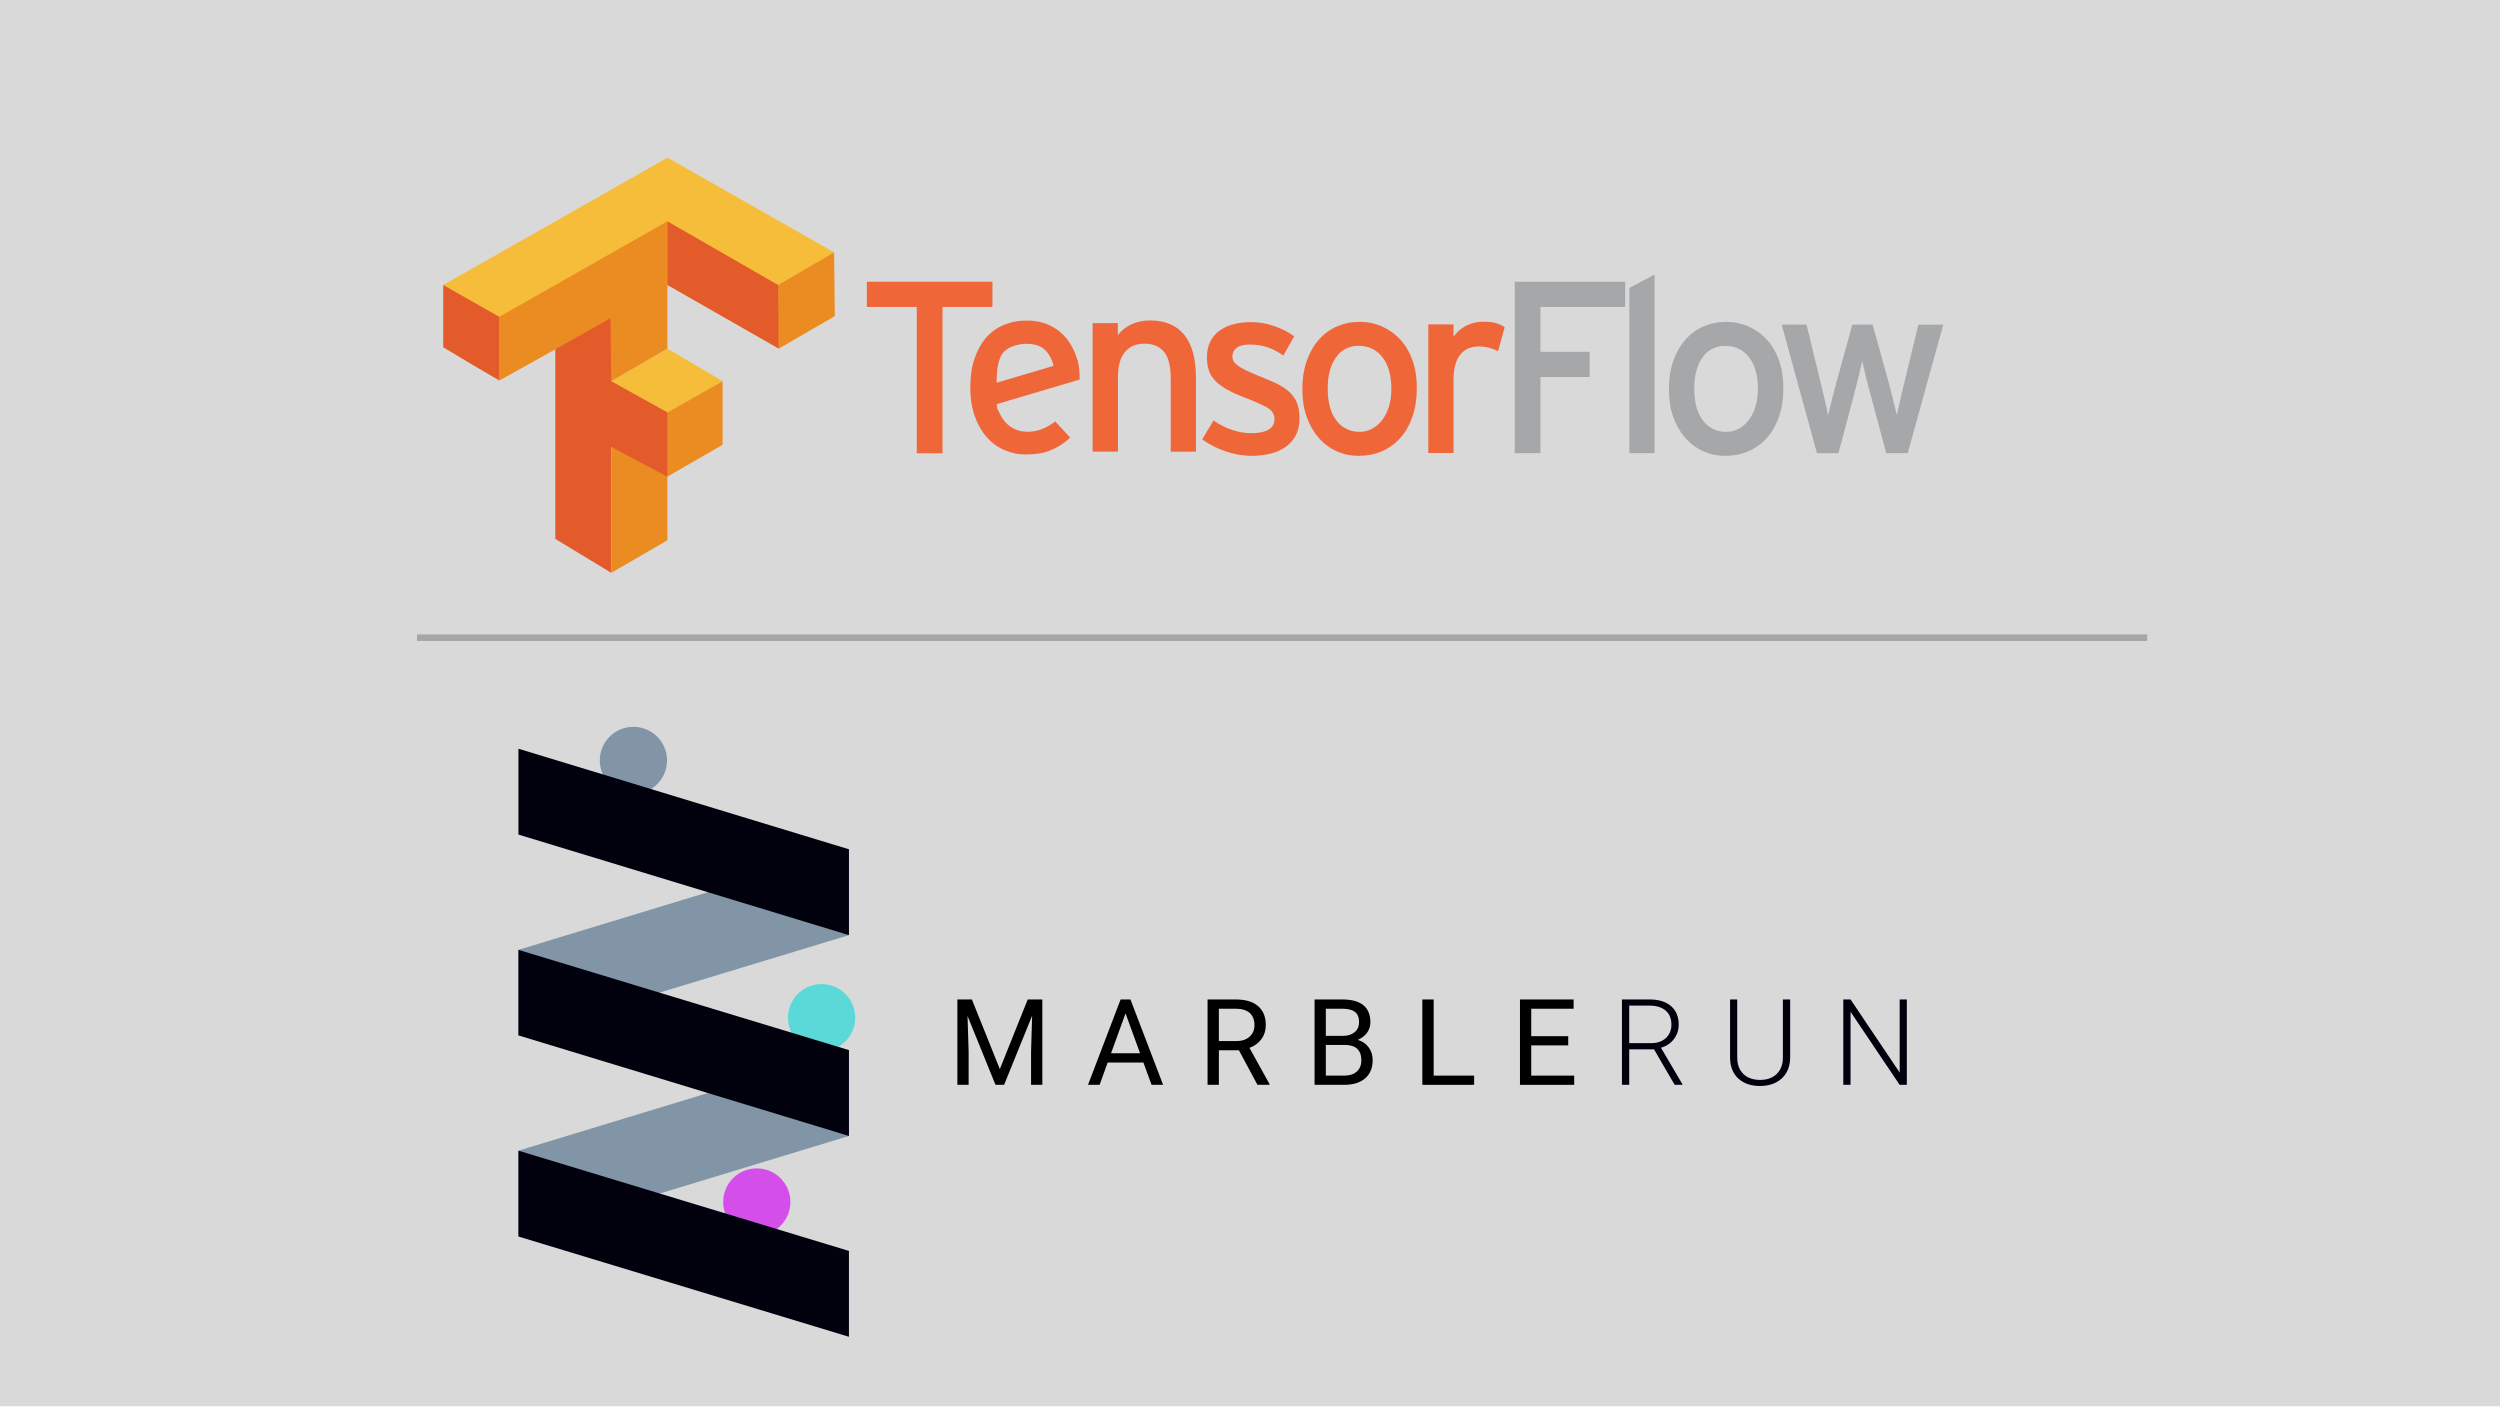
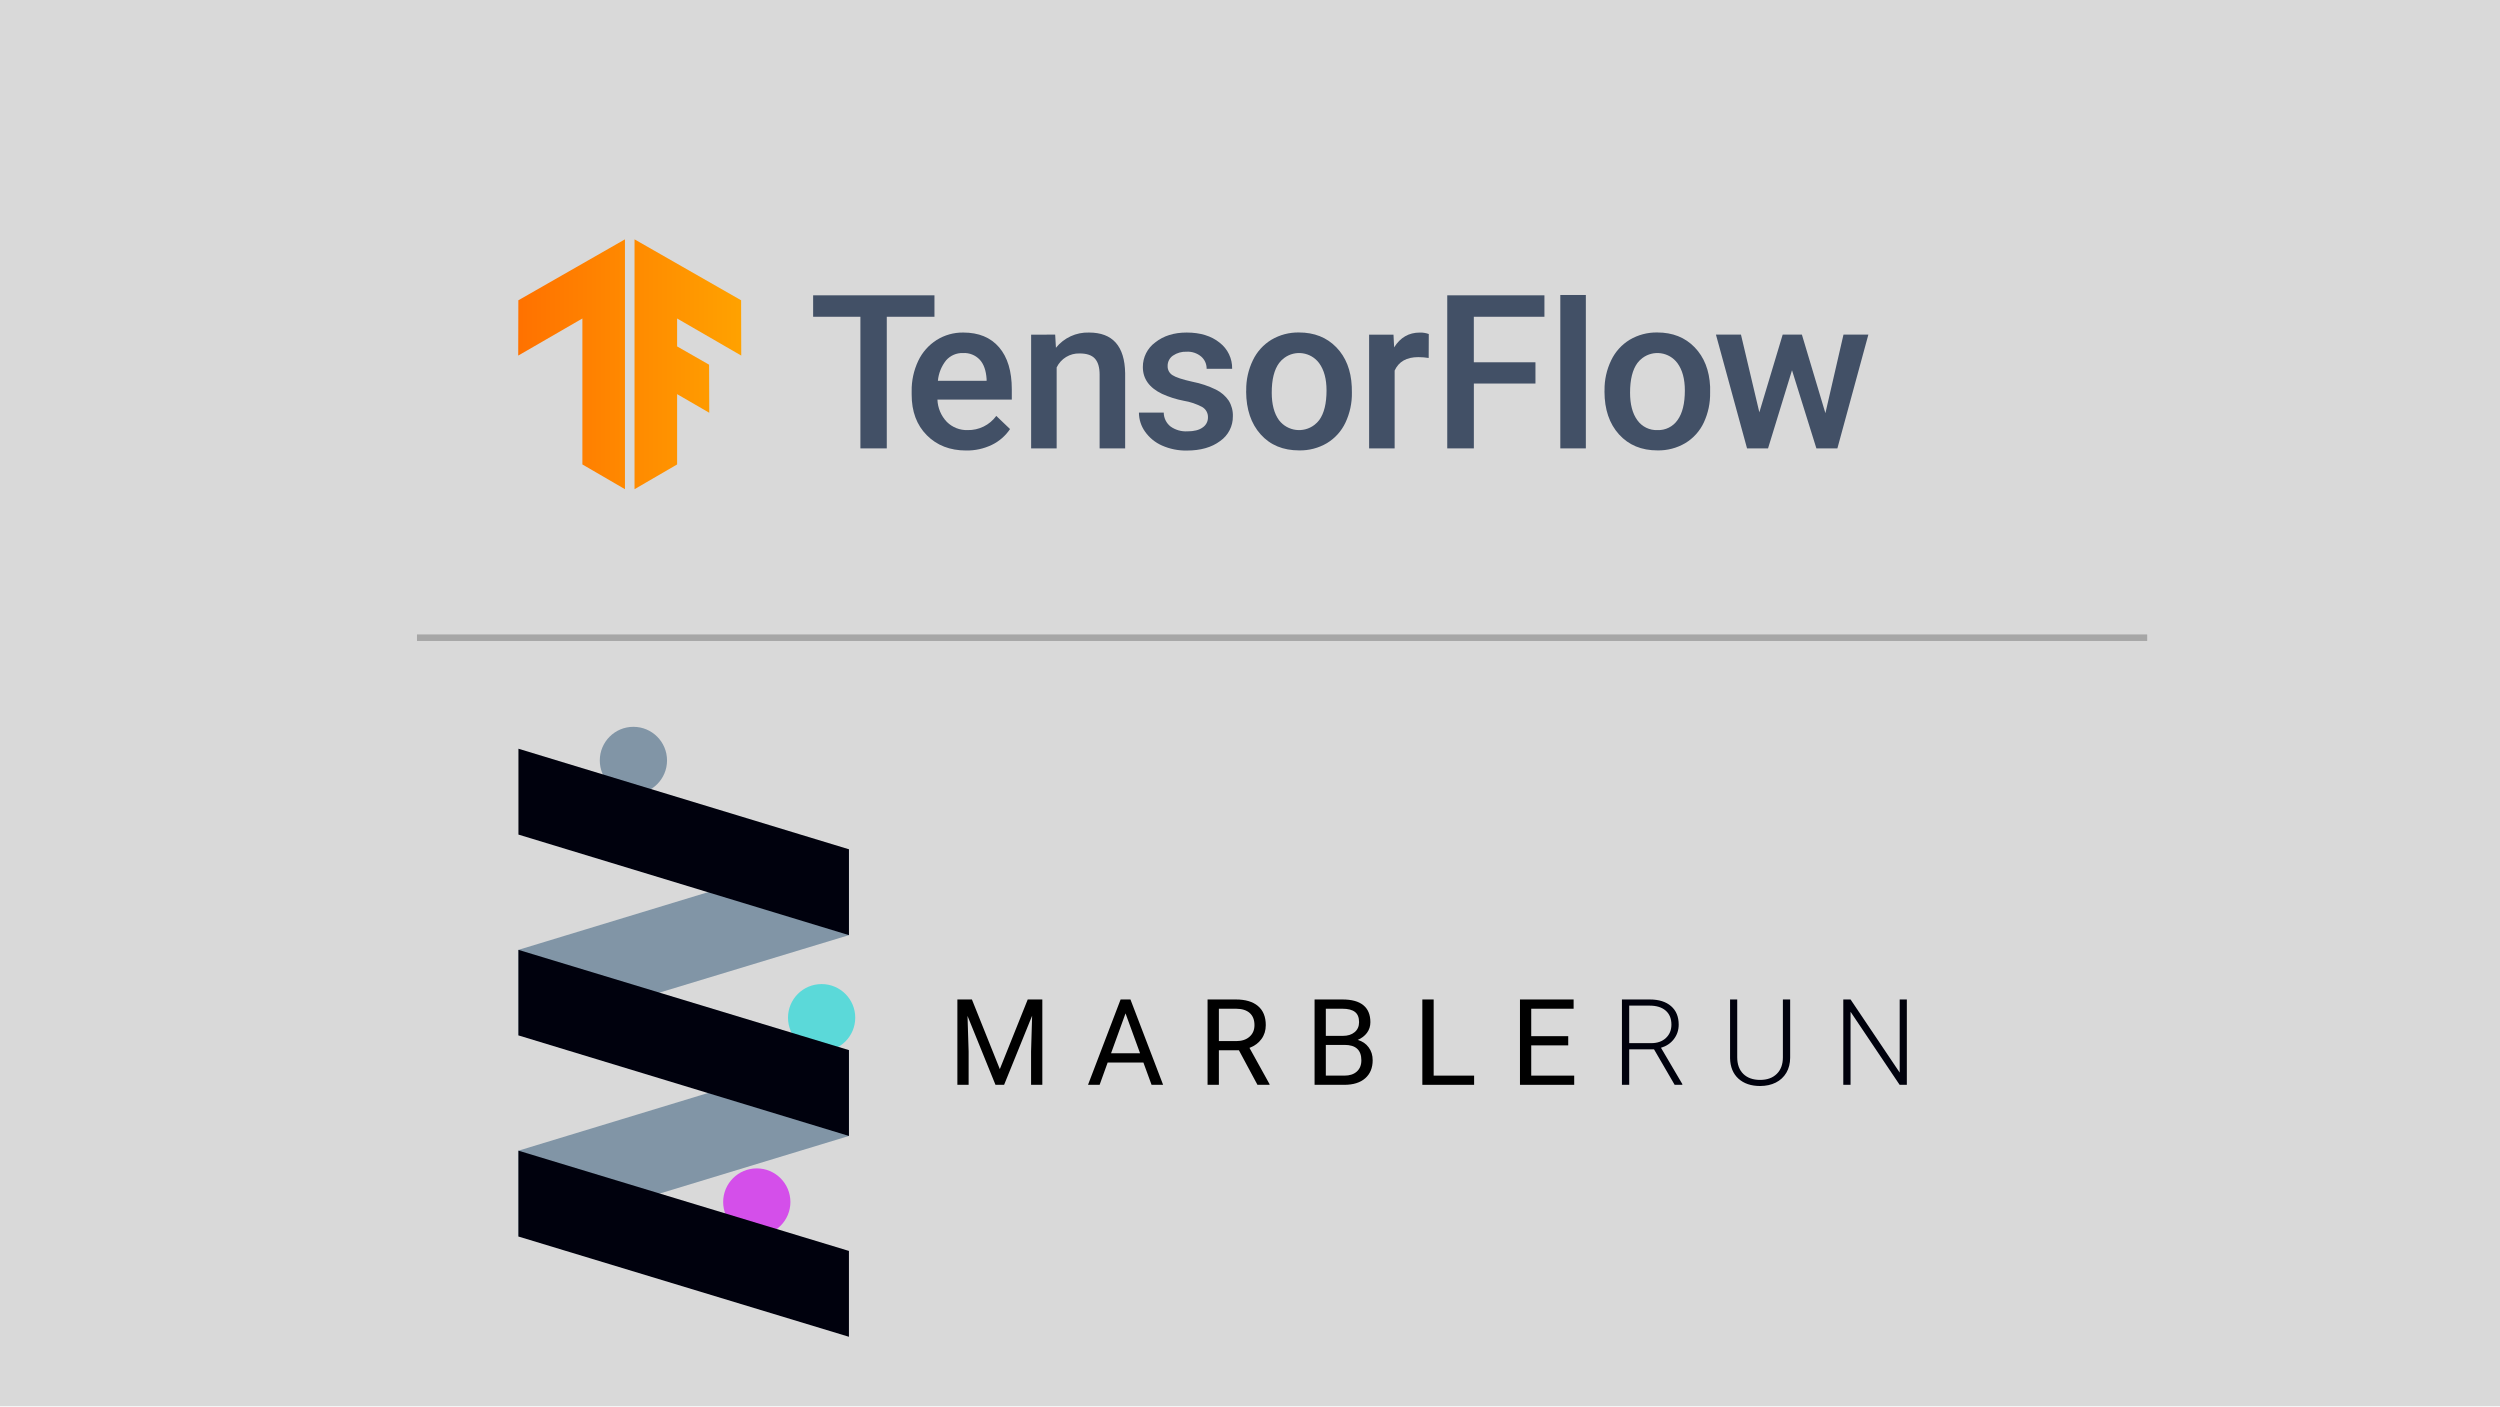
<svg xmlns="http://www.w3.org/2000/svg" width="1280" height="720" overflow="hidden">
  <defs>
    <clipPath id="clip0">
      <rect x="0" y="0" width="1280" height="720" />
    </clipPath>
    <clipPath id="clip1">
      <rect x="228" y="331" width="778" height="389" />
    </clipPath>
    <clipPath id="clip2">
      <rect x="228" y="331" width="778" height="389" />
    </clipPath>
    <clipPath id="clip3">
      <rect x="228" y="331" width="778" height="389" />
    </clipPath>
    <clipPath id="clip4">
-       <rect x="187" y="-25" width="848" height="424" />
+       <rect x="187" y="44" width="848" height="285" />
    </clipPath>
    <clipPath id="clip5">
-       <rect x="187" y="-25" width="849" height="425" />
+       <rect x="187" y="44" width="848" height="286" />
    </clipPath>
    <clipPath id="clip6">
-       <rect x="187" y="-25" width="849" height="425" />
+       <rect x="187" y="44" width="848" height="286" />
    </clipPath>
+     <clipPath id="clip7">
+       <path d="M379.447 153.745 324.88 122.544 324.88 250.468 346.679 237.792 346.679 201.797 363.144 211.338 363.057 186.729 346.679 177.362 346.679 163.063 379.521 182.058 379.447 153.745Z" />
+     </clipPath>
+     <linearGradient x1="73.359" y1="142.051" x2="207.376" y2="142.051" gradientUnits="userSpaceOnUse" spreadMethod="pad" id="fill8">
+       <stop offset="0" stop-color="#FF6F00" />
+       <stop offset="1" stop-color="#FFA800" />
+     </linearGradient>
+     <clipPath id="clip9">
+       <path d="M265.397 153.745 319.977 122.544 319.977 250.468 298.178 237.792 298.178 163.063 265.323 182.058 265.397 153.745Z" />
+     </clipPath>
+     <linearGradient x1="72.456" y1="142.051" x2="206.473" y2="142.051" gradientUnits="userSpaceOnUse" spreadMethod="pad" id="fill10">
+       <stop offset="0" stop-color="#FF6F00" />
+       <stop offset="1" stop-color="#FFA800" />
+     </linearGradient>
  </defs>
  <g clip-path="url(#clip0)">
    <rect x="0" y="0" width="1280" height="720" fill="#D9D9D9" />
    <g clip-path="url(#clip1)">
      <g clip-path="url(#clip2)">
        <g clip-path="url(#clip3)">
          <path d="M341.519 389.344C341.519 398.85 333.812 406.557 324.306 406.557 314.799 406.557 307.092 398.851 307.092 389.344 307.092 379.837 314.799 372.13 324.306 372.13 333.812 372.13 341.519 379.837 341.519 389.344Z" fill="#8195A6" />
          <path d="M437.884 521.057C437.884 530.564 430.177 538.271 420.67 538.271 411.164 538.271 403.457 530.564 403.457 521.057 403.457 511.551 411.164 503.844 420.67 503.844 430.177 503.844 437.884 511.551 437.884 521.057Z" fill="#5BD9D9" />
          <path d="M404.686 615.424C404.686 624.931 396.98 632.638 387.473 632.638 377.966 632.638 370.259 624.931 370.259 615.424 370.259 605.917 377.966 598.211 387.473 598.211 396.98 598.211 404.686 605.917 404.686 615.424Z" fill="#D44FEA" />
          <path d="M434.656 434.837 265.442 486.323 265.442 530.125 434.656 478.792Z" fill="#8195A6" />
          <path d="M434.656 537.656 265.442 589.143 265.442 633.099 434.656 581.612Z" fill="#8195A6" />
          <path d="M265.442 383.35 434.656 434.837 434.656 478.792 265.442 427.306Z" fill="#00010D" />
          <path d="M265.442 486.323 434.656 537.656 434.656 581.612 265.442 530.125Z" fill="#00010D" />
          <path d="M265.442 589.143 434.656 640.476 434.656 684.432 265.442 633.099Z" fill="#00010D" />
          <path d="M497.619 511.727 511.908 547.388 526.196 511.727 533.67 511.727 533.67 555.433 527.907 555.433 527.907 538.412 528.447 520.042 514.099 555.433 509.686 555.433 495.368 520.132 495.938 538.412 495.938 555.433 490.175 555.433 490.175 511.727Z" />
          <path d="M585.427 544.026 567.116 544.026 563.004 555.433 557.06 555.433 573.75 511.727 578.793 511.727 595.513 555.433 589.6 555.433ZM568.857 539.283 583.716 539.283 576.272 518.841Z" />
          <path d="M634.333 537.752 624.066 537.752 624.066 555.433 618.273 555.433 618.273 511.727 632.742 511.727C637.664 511.727 641.447 512.847 644.088 515.089 646.75 517.33 648.081 520.592 648.081 524.874 648.081 527.596 647.34 529.967 645.859 531.989 644.398 534.01 642.357 535.521 639.736 536.521L650.002 555.072 650.002 555.433 643.818 555.433ZM624.066 533.039 632.922 533.039C635.783 533.039 638.055 532.299 639.736 530.818 641.437 529.337 642.287 527.356 642.287 524.874 642.287 522.173 641.477 520.102 639.856 518.661 638.255 517.22 635.933 516.489 632.892 516.469L624.066 516.469Z" />
          <path d="M673.062 555.433 673.062 511.727 687.35 511.727C692.093 511.727 695.655 512.707 698.036 514.668 700.438 516.63 701.639 519.531 701.639 523.374 701.639 525.415 701.058 527.226 699.898 528.807 698.737 530.368 697.156 531.578 695.155 532.439 697.516 533.099 699.377 534.36 700.738 536.221 702.119 538.062 702.809 540.264 702.809 542.825 702.809 546.747 701.539 549.829 698.997 552.071 696.456 554.312 692.863 555.433 688.221 555.433ZM678.825 534.99 678.825 550.72 688.341 550.72C691.022 550.72 693.134 550.029 694.674 548.649 696.235 547.248 697.016 545.327 697.016 542.885 697.016 537.622 694.154 534.99 688.431 534.99ZM678.825 530.368 687.53 530.368C690.052 530.368 692.063 529.737 693.564 528.477 695.085 527.216 695.845 525.505 695.845 523.344 695.845 520.942 695.145 519.201 693.744 518.12 692.343 517.02 690.212 516.469 687.35 516.469L678.825 516.469Z" />
          <path d="M734.034 550.72 754.746 550.72 754.746 555.433 728.24 555.433 728.24 511.727 734.034 511.727Z" />
          <path d="M802.931 535.231 783.99 535.231 783.99 550.72 805.993 550.72 805.993 555.433 778.226 555.433 778.226 511.727 805.693 511.727 805.693 516.469 783.99 516.469 783.99 530.518 802.931 530.518Z" />
          <path d="M846.853 537.242 834.156 537.242 834.156 555.433 830.433 555.433 830.433 511.727 844.632 511.727C849.295 511.727 852.937 512.857 855.558 515.119 858.18 517.38 859.491 520.542 859.491 524.604 859.491 527.406 858.67 529.877 857.029 532.019 855.388 534.16 853.187 535.641 850.425 536.461L861.352 555.042 861.352 555.433 857.42 555.433ZM834.156 534.09 845.472 534.09C848.574 534.09 851.066 533.209 852.947 531.448 854.828 529.687 855.769 527.406 855.769 524.604 855.769 521.522 854.788 519.131 852.827 517.43 850.866 515.729 848.114 514.878 844.572 514.878L834.156 514.878Z" fill="#00010D" />
          <path d="M916.561 511.727 916.561 541.564C916.541 544.506 915.891 547.068 914.61 549.249 913.329 551.43 911.518 553.111 909.176 554.292 906.855 555.453 904.183 556.033 901.162 556.033 896.559 556.033 892.867 554.782 890.085 552.281 887.323 549.759 885.893 546.277 885.792 541.835L885.792 511.727 889.455 511.727 889.455 541.294C889.455 544.976 890.505 547.838 892.606 549.879 894.708 551.901 897.559 552.911 901.162 552.911 904.764 552.911 907.605 551.891 909.687 549.849 911.788 547.808 912.839 544.966 912.839 541.324L912.839 511.727Z" fill="#00010D" />
          <path d="M976.302 555.433 972.61 555.433 947.485 518.03 947.485 555.433 943.763 555.433 943.763 511.727 947.485 511.727 972.64 549.159 972.64 511.727 976.302 511.727Z" fill="#00010D" />
        </g>
      </g>
    </g>
    <g clip-path="url(#clip4)">
      <g clip-path="url(#clip5)">
        <g clip-path="url(#clip6)">
-           <path d="M313.013 195.148 341.703 178.499 369.97 195.148 341.703 211.444 313.013 195.501ZM226.927 145.907 341.76 80.717 427.125 129.251 398.859 178.492 341.831 145.9 255.759 194.787Z" fill="#F6BD3A" />
-           <path d="M313.013 260.324 313.013 227.732 341.279 211.437 369.97 195.141 369.97 227.732 341.703 244.028 341.703 276.619 313.013 293.269ZM313.013 195.148 284.322 178.852 255.631 194.795 255.631 162.196 341.703 113.309 341.703 178.492ZM398.378 162.203 398.378 145.907 427.069 129.258 427.422 161.85 398.731 178.499Z" fill="#EB8C23" />
-           <path d="M284.308 275.913 284.308 178.852 312.575 162.91 312.928 195.148 341.619 211.09 341.619 244.035 312.928 228.799 312.928 293.269ZM241.102 186.293 226.927 177.792 226.927 145.921 255.617 162.217 255.617 194.809 241.102 186.293ZM341.703 145.907 341.703 113.316 398.378 145.907 398.731 178.499 341.703 145.907Z" fill="#E35A2B" />
-           <path d="M482.563 157.165 482.563 232.071 469.398 232.071 469.398 157.165 443.817 157.165 443.817 144.247 508.123 144.247 508.123 157.157ZM551.711 184.371C552.516 187.629 552.875 190.981 552.778 194.335L510.3 206.928C510.632 210.108 510.54 208.815 511.537 211.076 512.533 213.337 513.798 215.189 515.296 216.729 516.794 218.27 518.476 219.273 520.243 219.98 522.009 220.687 524.038 221.054 526.009 221.04 528.836 221.04 531.295 220.581 533.592 219.662 535.995 218.681 538.252 217.374 540.298 215.775L547.944 224.043C545.116 226.773 541.798 228.943 538.164 230.439 534.56 231.944 530.263 232.7 525.253 232.7 521.481 232.715 517.746 231.948 514.286 230.446 510.752 228.941 507.784 226.729 505.198 223.803 502.611 220.878 500.562 217.288 499.05 213.019 497.538 208.751 496.789 203.833 496.789 198.476 496.789 192.879 497.495 187.876 498.923 183.686 500.35 179.495 502.315 175.912 504.816 172.966 507.298 170.102 510.408 167.85 513.904 166.387 517.619 164.851 521.608 164.084 525.628 164.132 530.306 164.132 534.39 165.009 537.853 166.768 541.316 168.528 544.213 170.909 546.503 173.835 548.884 177.003 550.629 180.603 551.64 184.435ZM539.365 187.339C539.196 185.078 537.641 182.393 536.355 180.605 535.143 179.008 533.518 177.771 531.655 177.029 529.733 176.266 527.119 175.948 524.822 176.04 520.582 176.23 515.635 177.721 513.289 180.986 510.943 184.251 510.201 189.911 510.293 195.946ZM599.411 231.251 599.411 194.01C599.411 187.325 598.209 182.703 595.835 179.969 593.461 177.234 590.132 175.955 585.942 175.955 581.596 175.955 578.253 177.418 575.907 180.336 573.561 183.255 572.395 187.403 572.395 192.745L572.395 231.23 559.413 231.23 559.413 165.44 572.324 165.44 572.324 171.708C573.999 169.284 576.317 167.468 579.285 166.069 582.253 164.669 585.447 164.062 588.874 164.062 596.563 164.062 602.393 166.535 606.364 171.46 610.336 176.386 612.321 183.756 612.321 193.523L612.321 231.259 599.411 231.259ZM665.357 213.952C665.357 217.627 664.664 220.701 663.286 223.167 661.974 225.563 660.103 227.607 657.831 229.124 655.569 230.63 652.884 231.718 650.057 232.375 646.99 233.055 643.857 233.391 640.715 233.379 636.193 233.379 631.712 232.587 627.239 230.997 623.063 229.561 619.115 227.534 615.516 224.976L621.339 215.267C624.276 217.361 627.508 219.009 630.928 220.157 634.228 221.245 637.429 221.782 640.517 221.782 648.538 221.782 652.552 219.358 652.552 214.503 652.552 211.995 651.195 209.981 648.482 208.497 645.768 207.013 642.023 205.317 637.26 203.55 634.178 202.412 631.184 201.052 628.299 199.48 625.84 198.095 623.826 196.618 622.278 195.028 620.786 193.523 619.651 191.702 618.957 189.699 618.286 187.735 617.954 185.459 617.954 182.866 617.954 179.94 618.498 177.354 619.579 175.093 620.643 172.864 622.234 170.929 624.215 169.453 626.222 167.948 628.596 166.818 631.281 166.061 633.967 165.305 637.048 164.931 640.305 164.931 644.545 164.931 648.517 165.602 652.404 166.938 656.29 168.273 659.696 170.033 662.622 172.202L657.075 182.053C654.403 180.131 651.683 178.711 648.927 177.792 646.171 176.873 643.273 176.414 640.023 176.414 636.772 176.414 634.546 176.979 633.126 178.11 631.762 179.126 630.968 180.734 630.992 182.435 630.984 183.235 631.156 184.027 631.493 184.753 631.825 185.459 632.454 186.194 633.373 186.873 634.522 187.77 635.761 188.547 637.069 189.191 639.053 190.18 641.081 191.078 643.146 191.883L652.799 195.961C655.309 197.098 657.652 198.574 659.76 200.349 661.581 201.9 663.018 203.852 663.958 206.052 664.876 208.221 665.336 210.857 665.336 213.952ZM725.409 198.78C725.409 204.221 724.66 209.083 723.148 213.387 721.636 217.691 719.615 221.33 716.88 224.291 714.278 227.206 711.07 229.517 707.481 231.061 703.948 232.615 699.962 233.379 695.694 233.379 691.454 233.379 687.673 232.566 684.161 230.933 680.647 229.295 677.527 226.922 675.01 223.973 672.416 220.969 670.395 217.373 668.932 213.189 667.47 209.006 666.813 204.327 666.813 199.148 666.813 193.798 667.562 188.993 669.074 184.732 670.586 180.47 672.65 176.852 675.278 173.884 677.818 170.954 680.991 168.639 684.557 167.114 688.182 165.574 691.977 164.797 696.146 164.797 700.164 164.763 704.141 165.597 707.806 167.242 711.363 168.843 714.545 171.171 717.148 174.075 719.784 177.001 721.827 180.576 723.296 184.795 724.766 189.014 725.416 193.678 725.416 198.773ZM712.371 199.155C712.371 192.385 710.958 187.014 707.919 183.043 704.881 179.071 700.839 177.085 695.574 177.085 690.938 176.924 686.551 179.179 683.985 183.043 681.193 187.021 679.787 192.258 679.787 198.78 679.787 206.059 681.292 211.585 684.31 215.387 687.124 219.1 691.559 221.225 696.217 221.09 698.641 221.09 700.853 220.503 702.86 219.337 704.884 218.15 706.634 216.548 707.997 214.638 709.486 212.528 710.589 210.172 711.255 207.677 712.004 205.006 712.385 202.165 712.385 199.155ZM767.032 179.849C765.637 179.107 764.165 178.52 762.644 178.096 761.138 177.672 759.301 177.389 757.132 177.389 753.033 177.389 749.853 178.803 747.606 181.651 745.359 184.498 744.214 188.717 744.214 194.314L744.214 231.923 731.303 231.923 731.303 166.104 744.214 166.104 744.214 172.372C745.831 170.098 747.956 168.23 750.418 166.917 753.127 165.435 756.172 164.681 759.259 164.726 761.93 164.726 764.205 164.959 765.831 165.418 767.461 165.845 769.007 166.545 770.403 167.489L767.011 179.785Z" fill="#EF6639" />
-           <path d="M788.713 157.165 788.713 180.11 813.912 180.11 813.912 193.021 788.713 193.021 788.713 232.008 775.547 232.008 775.547 144.247 832.081 144.247 832.081 157.157ZM834.222 232.001 834.222 147.384 847.133 140.614 847.133 232.015ZM913.086 198.787C913.086 204.229 912.33 209.09 910.825 213.394 909.319 217.698 907.221 221.337 904.556 224.298 901.953 227.214 898.742 229.525 895.151 231.068 891.547 232.622 887.632 233.386 883.363 233.386 879.194 233.386 875.343 232.573 871.831 230.941 868.319 229.308 865.273 226.983 862.679 223.98 860.086 220.977 858.065 217.38 856.602 213.196 855.139 209.013 854.482 204.335 854.482 199.155 854.482 193.805 855.231 189 856.743 184.739 858.256 180.477 860.319 176.859 862.948 173.891 865.577 170.923 868.601 168.662 872.226 167.121 875.852 165.581 879.646 164.804 883.816 164.804 887.985 164.804 891.872 165.616 895.476 167.249 899.032 168.851 902.214 171.178 904.818 174.082 907.454 177.008 909.496 180.583 910.966 184.802 912.436 189.021 913.086 193.685 913.086 198.78ZM900.048 199.162C900.048 192.392 898.635 187.021 895.596 183.05 892.557 179.078 888.515 177.093 883.25 177.093 878.318 177.093 874.452 179.071 871.661 183.05 868.87 187.028 867.463 192.265 867.463 198.787 867.463 206.066 868.969 211.592 871.986 215.394 874.8 219.107 879.236 221.232 883.893 221.097 886.225 221.122 888.52 220.517 890.536 219.344 892.56 218.157 894.311 216.555 895.674 214.645 897.087 212.68 898.182 210.362 898.924 207.684 899.666 205.006 900.055 202.172 900.055 199.162ZM976.771 232.008 965.747 232.008 956.843 198.794 954.899 191.092 953.458 184.76 952.016 191.155 950.073 198.929 941.296 232.029 930.272 232.029 912.217 166.21 924.937 166.21 932.71 198.179 934.59 206.08 935.968 212.603 937.593 206.08 939.6 198.179 948.377 166.21 958.786 166.21 967.69 198.307 969.633 206.151 971.202 212.61 972.644 206.038 974.46 198.194 982.233 166.224 994.953 166.224Z" fill="#A6A7A9" />
+           <g clip-path="url(#clip7)">
+             <path d="M73.359 77.84 207.376 77.84 207.376 206.275 73.359 206.275Z" fill="url(#fill8)" transform="matrix(1 0 0 1.00095 187 44.159)" />
+           </g>
+           <g clip-path="url(#clip9)">
+             <path d="M72.456 77.84 206.473 77.84 206.473 206.275 72.456 206.275Z" fill="url(#fill10)" transform="matrix(1 0 0 1.00095 187 44.159)" />
+           </g>
+           <path d="M291.444 117.912 267.032 117.912 267.032 185.242 253.526 185.242 253.526 117.912 229.325 117.912 229.325 106.944 291.444 106.944Z" fill="#425066" transform="matrix(1 0 0 1.00095 187 44.159)" />
+           <path d="M307.648 186.319C299.395 186.319 292.681 183.711 287.507 178.496 282.332 173.28 279.753 166.335 279.77 157.661L279.77 156.04C279.679 150.659 280.831 145.33 283.137 140.467 285.21 136.09 288.481 132.39 292.57 129.796 296.647 127.239 301.375 125.915 306.187 125.983 314.11 125.983 320.233 128.508 324.558 133.559 328.882 138.61 331.045 145.765 331.045 155.025L331.045 160.286 292.966 160.286C293.119 164.548 294.833 168.606 297.782 171.687 300.595 174.487 304.436 176.004 308.403 175.884 314.193 176.015 319.681 173.306 323.097 168.629L330.141 175.351C327.803 178.83 324.582 181.625 320.807 183.447 316.704 185.417 312.198 186.4 307.648 186.319ZM306.088 136.468C302.788 136.342 299.607 137.705 297.423 140.182 295.012 143.184 293.543 146.832 293.201 150.667L318.145 150.667 318.145 149.788C317.861 145.418 316.697 142.101 314.642 139.885 312.436 137.537 309.304 136.286 306.088 136.468Z" fill="#425066" transform="matrix(1 0 0 1.00095 187 44.159)" />
+           <path d="M353.253 127.048 353.637 133.782C357.745 128.669 364.015 125.781 370.571 125.983 382.686 125.983 388.855 132.92 389.078 146.793L389.078 185.242 376.006 185.242 376.006 147.548C376.006 143.834 375.214 141.123 373.617 139.34 372.02 137.558 369.408 136.679 365.793 136.679 360.793 136.516 356.17 139.323 354.008 143.834L354.008 185.242 340.936 185.242 340.936 127.06Z" fill="#425066" transform="matrix(1 0 0 1.00095 187 44.159)" />
+           <path d="M431.477 169.434C431.567 167.268 430.465 165.225 428.605 164.111 425.624 162.515 422.399 161.423 419.061 160.88 415.218 160.145 411.478 158.952 407.919 157.327 401.4 154.183 398.14 149.615 398.14 143.623 398.112 138.653 400.469 133.971 404.478 131.034 408.712 127.667 414.076 125.983 420.571 125.983 427.528 125.983 433.148 127.704 437.431 131.145 441.589 134.322 443.977 139.296 443.856 144.527L430.796 144.527C430.843 142.127 429.818 139.83 427.998 138.263 425.923 136.532 423.27 135.648 420.571 135.787 418.078 135.679 415.616 136.378 413.552 137.781 411.805 138.982 410.781 140.984 410.828 143.104 410.757 144.994 411.701 146.779 413.304 147.783 414.988 148.897 418.392 150.011 423.517 151.15 427.701 151.957 431.759 153.314 435.587 155.186 438.202 156.472 440.444 158.407 442.098 160.806 443.576 163.192 444.317 165.961 444.228 168.766 444.316 173.825 441.873 178.594 437.716 181.479 433.383 184.722 427.689 186.344 420.67 186.344 416.283 186.425 411.931 185.546 407.919 183.769 404.439 182.232 401.444 179.775 399.254 176.664 397.228 173.823 396.138 170.422 396.134 166.934L408.835 166.934C408.857 169.713 410.142 172.333 412.326 174.052 414.82 175.812 417.832 176.684 420.88 176.527 424.322 176.527 426.938 175.871 428.729 174.559 430.456 173.428 431.491 171.498 431.477 169.434Z" fill="#425066" transform="matrix(1 0 0 1.00095 187 44.159)" />
+           <path d="M451.061 155.607C450.977 150.279 452.138 145.006 454.453 140.207 456.527 135.837 459.837 132.17 463.972 129.66 468.236 127.147 473.112 125.861 478.06 125.946 485.908 125.946 492.284 128.471 497.186 133.522 502.088 138.573 504.729 145.278 505.109 153.638L505.17 156.708C505.259 162.015 504.128 167.271 501.865 172.071 499.81 176.423 496.516 180.07 492.395 182.556 488.088 185.085 483.165 186.37 478.171 186.27 469.919 186.27 463.345 183.538 458.451 178.075 453.557 172.611 451.082 165.324 451.024 156.213ZM464.133 156.745C464.133 162.72 465.371 167.408 467.847 170.808 472.196 176.485 480.324 177.562 486.001 173.213 486.933 172.498 487.764 171.66 488.471 170.722 490.947 167.28 492.185 162.242 492.185 155.607 492.185 149.731 490.922 145.072 488.397 141.63 484.184 135.962 476.174 134.781 470.505 138.994 469.531 139.718 468.666 140.576 467.934 141.544 465.392 144.936 464.125 150.003 464.133 156.745Z" fill="#425066" transform="matrix(1 0 0 1.00095 187 44.159)" />
+           <path d="M544.487 138.994C542.727 138.704 540.947 138.559 539.164 138.56 533.172 138.56 529.137 140.855 527.057 145.443L527.057 185.242 513.984 185.242 513.984 127.06 526.463 127.06 526.797 133.572C529.941 128.521 534.315 125.995 539.919 125.995 541.491 125.947 543.058 126.2 544.536 126.738Z" fill="#425066" transform="matrix(1 0 0 1.00095 187 44.159)" />
+           <path d="M599.153 152.066 567.611 152.066 567.611 185.242 553.994 185.242 553.994 106.944 603.746 106.944 603.746 117.912 567.599 117.912 567.599 141.197 599.153 141.197Z" fill="#425066" transform="matrix(1 0 0 1.00095 187 44.159)" />
+           <path d="M624.952 185.242 611.879 185.242 611.879 106.771 624.952 106.771Z" fill="#425066" transform="matrix(1 0 0 1.00095 187 44.159)" />
+           <path d="M634.521 155.607C634.436 150.279 635.598 145.006 637.913 140.207 639.987 135.837 643.297 132.17 647.432 129.66 651.696 127.148 656.571 125.863 661.52 125.946 669.376 125.946 675.752 128.471 680.646 133.522 685.539 138.573 688.185 145.278 688.581 153.638L688.581 156.708C688.685 162.011 687.571 167.267 685.325 172.071 683.274 176.425 679.978 180.074 675.855 182.556 671.548 185.085 666.624 186.37 661.631 186.27 653.428 186.27 646.859 183.538 641.923 178.075 636.988 172.611 634.512 165.324 634.496 156.213ZM647.593 156.745C647.593 162.72 648.831 167.408 651.307 170.808 653.667 174.139 657.552 176.049 661.631 175.884 665.723 176.044 669.61 174.095 671.931 170.722 674.406 167.28 675.644 162.242 675.644 155.607 675.644 149.731 674.378 145.072 671.844 141.63 667.631 135.962 659.621 134.781 653.953 138.994 652.979 139.718 652.113 140.576 651.381 141.544 648.856 144.936 647.593 150.003 647.593 156.745Z" fill="#425066" transform="matrix(1 0 0 1.00095 187 44.159)" />
+           <path d="M747.605 167.231 756.864 127.048 769.603 127.048 753.745 185.23 742.987 185.23 730.509 145.27 718.241 185.23 707.484 185.23 691.564 127.048 704.377 127.048 713.785 166.797 725.731 127.048 735.572 127.048Z" fill="#425066" transform="matrix(1 0 0 1.00095 187 44.159)" />
        </g>
      </g>
    </g>
    <path d="M213.5 326.5 1099.36 326.5" stroke="#A6A6A6" stroke-width="3.333" stroke-miterlimit="8" fill="none" fill-rule="evenodd" />
  </g>
</svg>
